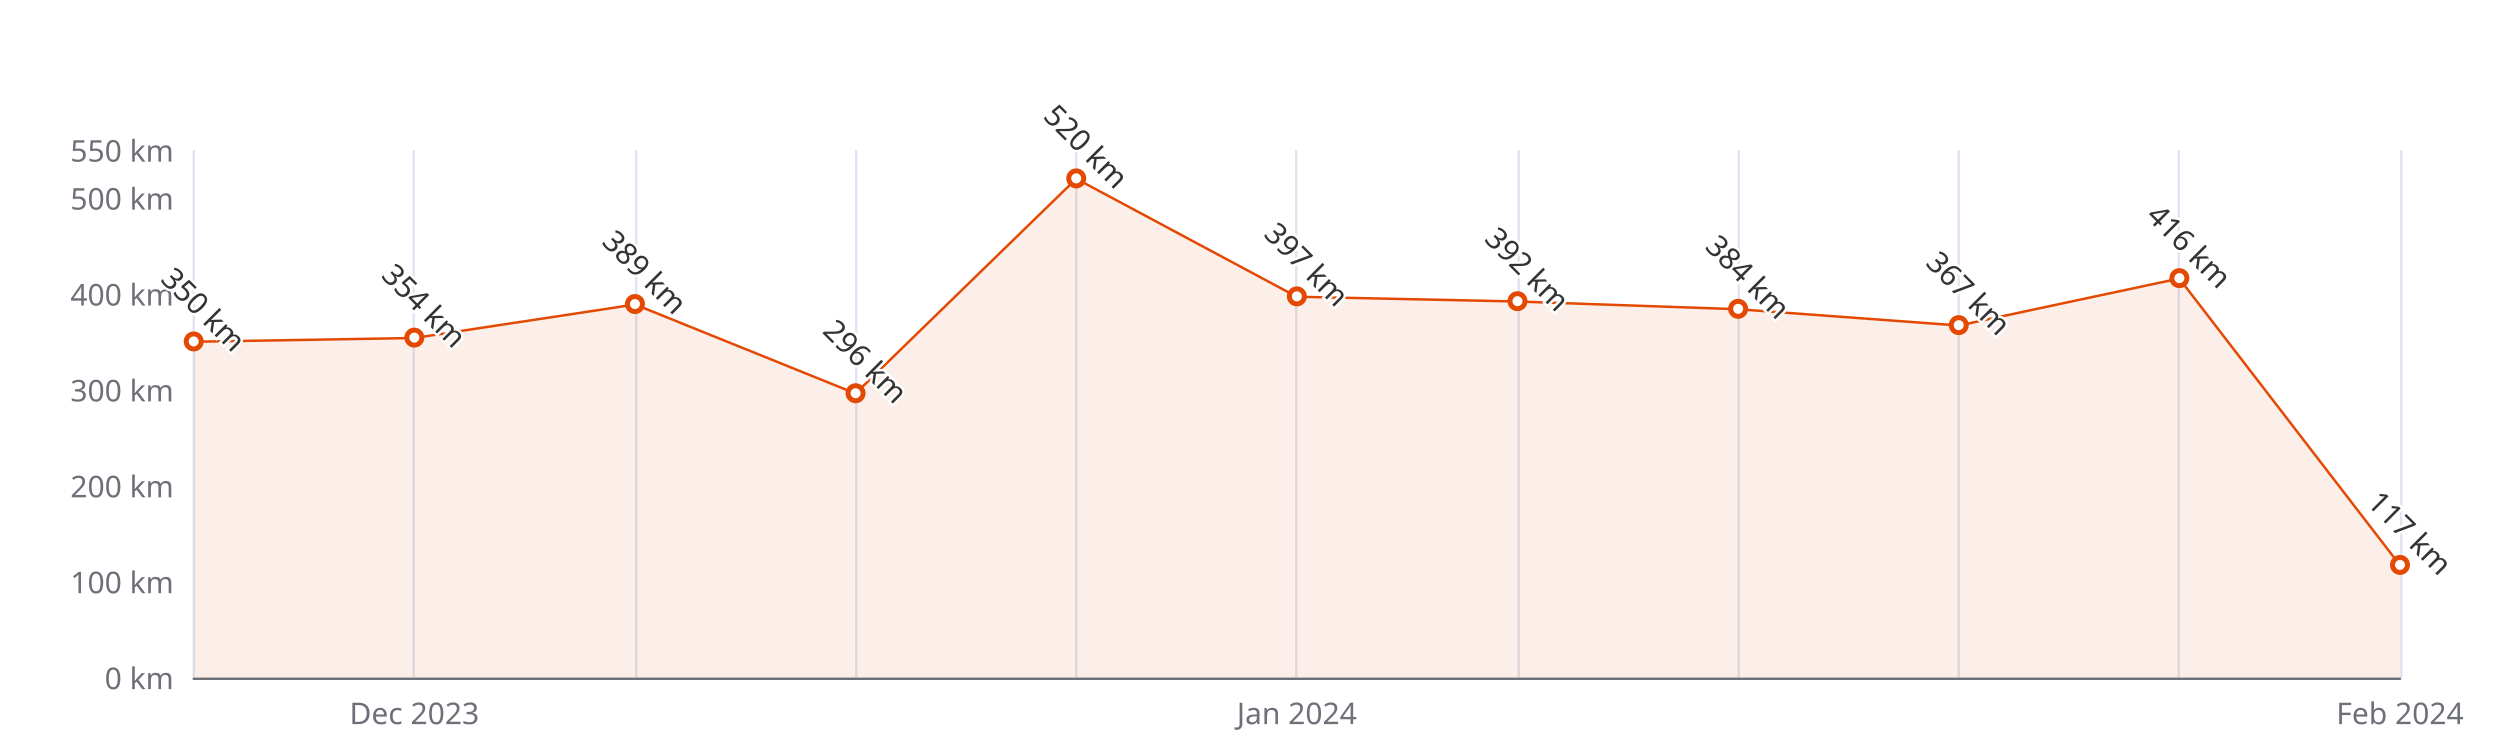
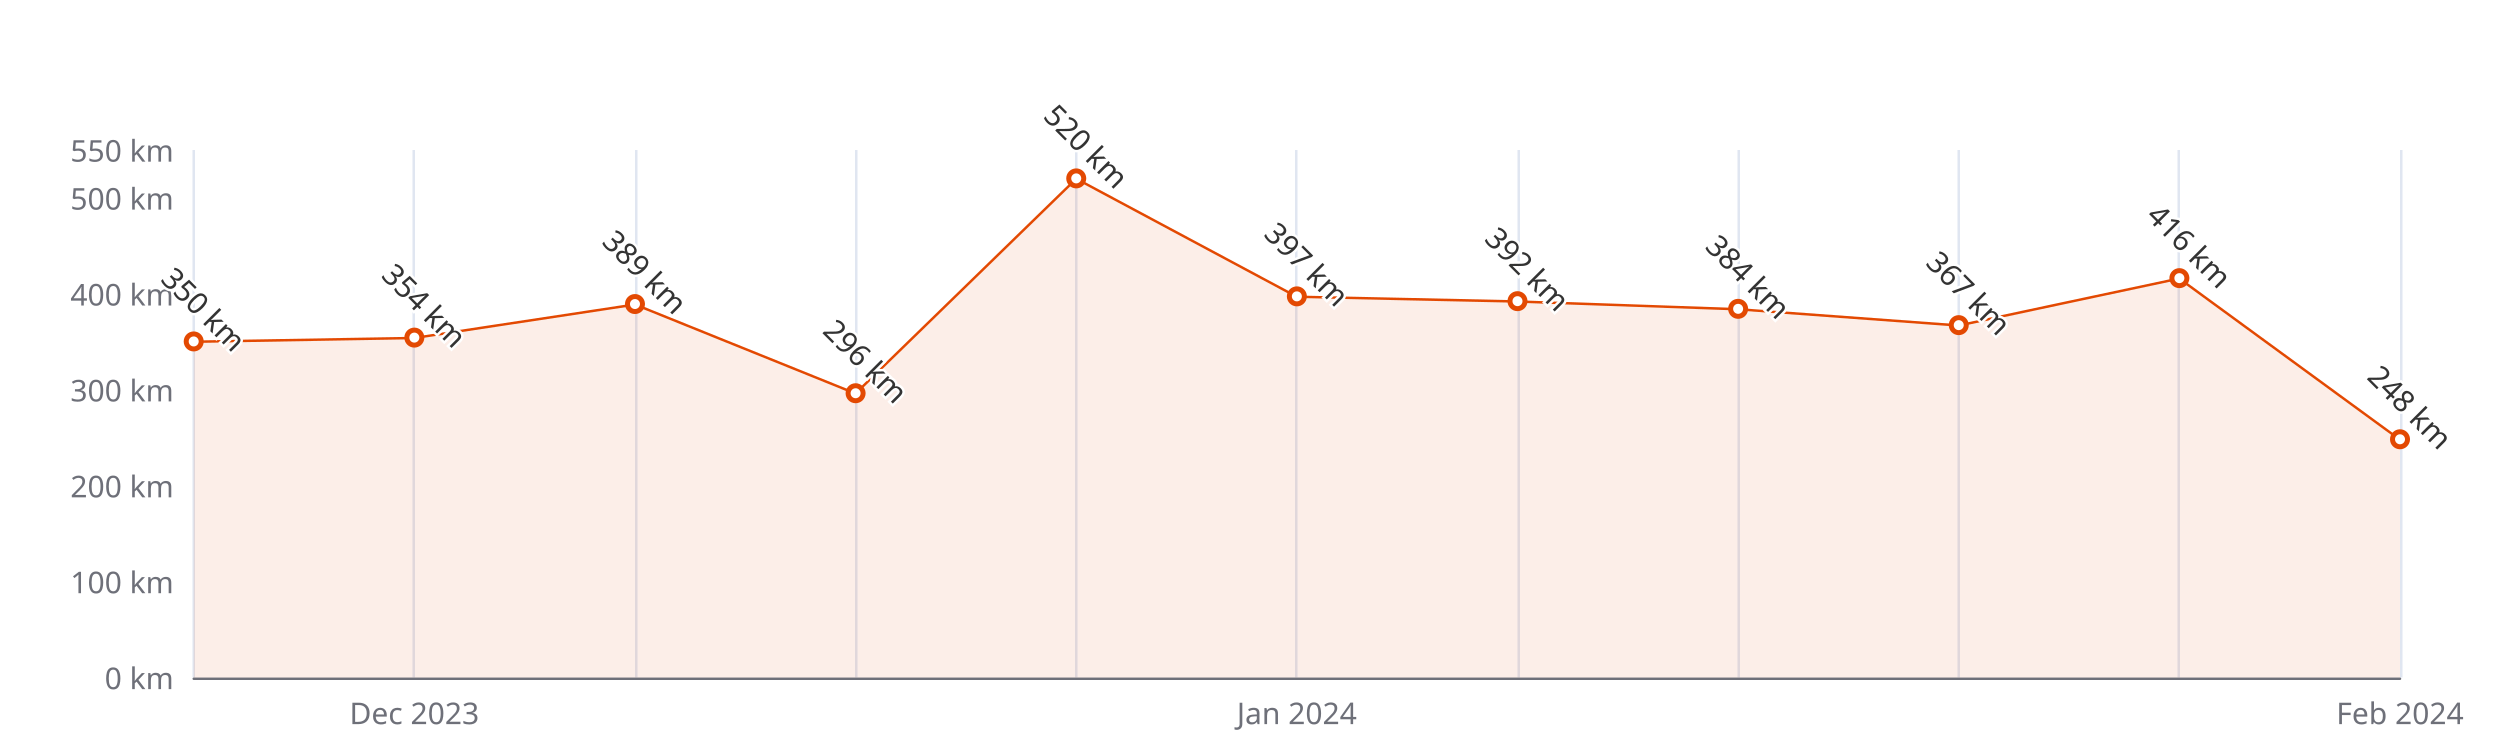
<svg xmlns="http://www.w3.org/2000/svg" width="1000" height="300" version="1.1" baseProfile="full" viewBox="0 0 1000 300">
  <rect width="1000" height="300" x="0" y="0" id="0" fill="#ffffff" />
  <path d="M77.5 60L77.5 271" fill="none" stroke="#E0E6F1" />
  <path d="M165.5 60L165.5 271" fill="none" stroke="#E0E6F1" />
  <path d="M254.5 60L254.5 271" fill="none" stroke="#E0E6F1" />
  <path d="M342.5 60L342.5 271" fill="none" stroke="#E0E6F1" />
  <path d="M430.5 60L430.5 271" fill="none" stroke="#E0E6F1" />
  <path d="M518.5 60L518.5 271" fill="none" stroke="#E0E6F1" />
  <path d="M607.5 60L607.5 271" fill="none" stroke="#E0E6F1" />
  <path d="M695.5 60L695.5 271" fill="none" stroke="#E0E6F1" />
  <path d="M783.5 60L783.5 271" fill="none" stroke="#E0E6F1" />
  <path d="M871.5 60L871.5 271" fill="none" stroke="#E0E6F1" />
  <path d="M960.5 60L960.5 271" fill="none" stroke="#E0E6F1" />
  <path d="M77.5 271.5L960 271.5" fill="none" stroke="#6E7079" stroke-linecap="round" />
  <text dominant-baseline="central" text-anchor="end" style="font-size:12px;font-family:sans-serif;" xml:space="preserve" transform="translate(69.48 271)" fill="#6E7079">0 km</text>
  <text dominant-baseline="central" text-anchor="end" style="font-size:12px;font-family:sans-serif;" xml:space="preserve" transform="translate(69.48 232.6364)" fill="#6E7079">100 km</text>
  <text dominant-baseline="central" text-anchor="end" style="font-size:12px;font-family:sans-serif;" xml:space="preserve" transform="translate(69.48 194.2727)" fill="#6E7079">200 km</text>
  <text dominant-baseline="central" text-anchor="end" style="font-size:12px;font-family:sans-serif;" xml:space="preserve" transform="translate(69.48 155.9091)" fill="#6E7079">300 km</text>
  <text dominant-baseline="central" text-anchor="end" style="font-size:12px;font-family:sans-serif;" xml:space="preserve" transform="translate(69.48 117.5455)" fill="#6E7079">400 km</text>
  <text dominant-baseline="central" text-anchor="end" style="font-size:12px;font-family:sans-serif;" xml:space="preserve" transform="translate(69.48 79.1818)" fill="#6E7079">500 km</text>
  <text dominant-baseline="central" text-anchor="end" style="font-size:12px;font-family:sans-serif;" xml:space="preserve" transform="translate(69.48 60)" fill="#6E7079">550 km</text>
  <text dominant-baseline="central" text-anchor="middle" style="font-size:12px;font-family:sans-serif;" xml:space="preserve" y="6" transform="translate(165.732 279)" fill="#6E7079">Dec 2023</text>
  <text dominant-baseline="central" text-anchor="middle" style="font-size:12px;font-family:sans-serif;" xml:space="preserve" y="6" transform="translate(518.74 279)" fill="#6E7079">Jan 2024</text>
  <text dominant-baseline="central" text-anchor="middle" style="font-size:12px;font-family:sans-serif;" xml:space="preserve" y="6" transform="translate(960 279)" fill="#6E7079">Feb 2024</text>
  <g clip-path="url(#zr5-c0)">
-     <path d="M77.5 136.7L165.7 135.2L254 121.8L342.2 157.4L430.5 71.5L518.7 118.7L607 120.6L695.2 123.7L783.5 130.2L871.7 111.4L960 226.1L960 271L871.7 271L783.5 271L695.2 271L607 271L518.7 271L430.5 271L342.2 271L254 271L165.7 271L77.5 271Z" fill="rgb(227,73,2)" fill-opacity="0.09" />
-     <path d="M77.5 136.7L165.7 135.2L254 121.8L342.2 157.4L430.5 71.5L518.7 118.7L607 120.6L695.2 123.7L783.5 130.2L871.7 111.4L960 226.1" fill="none" stroke="#E34902" stroke-linejoin="bevel" />
+     <path d="M77.5 136.7L165.7 135.2L254 121.8L342.2 157.4L430.5 71.5L518.7 118.7L607 120.6L695.2 123.7L783.5 130.2L871.7 111.4L960 175.9L960 271L871.7 271L783.5 271L695.2 271L607 271L518.7 271L430.5 271L342.2 271L254 271L165.7 271L77.5 271Z" fill="rgb(227,73,2)" fill-opacity="0.09" />
+     <path d="M77.5 136.7L165.7 135.2L254 121.8L342.2 157.4L430.5 71.5L518.7 118.7L607 120.6L695.2 123.7L783.5 130.2L871.7 111.4L960 175.9" fill="none" stroke="#E34902" stroke-linejoin="bevel" />
  </g>
  <path d="M1 0A1 1 0 1 1 1 -0.1A1 1 0 0 1 1 0" transform="matrix(3,0,0,3,77.48,136.7273)" fill="#fff" stroke="#E34902" stroke-width="0.667" />
  <path d="M1 0A1 1 0 1 1 1 -0.1A1 1 0 0 1 1 0" transform="matrix(3,0,0,3,165.732,135.1927)" fill="#fff" stroke="#E34902" stroke-width="0.667" />
  <path d="M1 0A1 1 0 1 1 1 -0.1A1 1 0 0 1 1 0" transform="matrix(3,0,0,3,253.984,121.7655)" fill="#fff" stroke="#E34902" stroke-width="0.667" />
  <path d="M1 0A1 1 0 1 1 1 -0.1A1 1 0 0 1 1 0" transform="matrix(3,0,0,3,342.236,157.4436)" fill="#fff" stroke="#E34902" stroke-width="0.667" />
  <path d="M1 0A1 1 0 1 1 1 -0.1A1 1 0 0 1 1 0" transform="matrix(3,0,0,3,430.488,71.5091)" fill="#fff" stroke="#E34902" stroke-width="0.667" />
  <path d="M1 0A1 1 0 1 1 1 -0.1A1 1 0 0 1 1 0" transform="matrix(3,0,0,3,518.74,118.6964)" fill="#fff" stroke="#E34902" stroke-width="0.667" />
  <path d="M1 0A1 1 0 1 1 1 -0.1A1 1 0 0 1 1 0" transform="matrix(3,0,0,3,606.992,120.6145)" fill="#fff" stroke="#E34902" stroke-width="0.667" />
  <path d="M1 0A1 1 0 1 1 1 -0.1A1 1 0 0 1 1 0" transform="matrix(3,0,0,3,695.244,123.6836)" fill="#fff" stroke="#E34902" stroke-width="0.667" />
  <path d="M1 0A1 1 0 1 1 1 -0.1A1 1 0 0 1 1 0" transform="matrix(3,0,0,3,783.496,130.2055)" fill="#fff" stroke="#E34902" stroke-width="0.667" />
  <path d="M1 0A1 1 0 1 1 1 -0.1A1 1 0 0 1 1 0" transform="matrix(3,0,0,3,871.748,111.4073)" fill="#fff" stroke="#E34902" stroke-width="0.667" />
-   <path d="M1 0A1 1 0 1 1 1 -0.1A1 1 0 0 1 1 0" transform="matrix(3,0,0,3,960,226.1145)" fill="#fff" stroke="#E34902" stroke-width="0.667" />
+   <path d="M1 0A1 1 0 1 1 1 -0.1A1 1 0 0 1 1 0" transform="matrix(3,0,0,3,960,175.8582)" fill="#fff" stroke="#E34902" stroke-width="0.667" />
  <text dominant-baseline="central" text-anchor="middle" style="font-size:12px;font-family:sans-serif;" xml:space="preserve" y="-6" transform="matrix(0.707,0.707,-0.707,0.707,77.48,127.7273)" fill="#333" stroke="rgb(255,255,255)" stroke-width="2" paint-order="stroke" stroke-miterlimit="2">350 km</text>
  <text dominant-baseline="central" text-anchor="middle" style="font-size:12px;font-family:sans-serif;" xml:space="preserve" y="-6" transform="matrix(0.707,0.707,-0.707,0.707,165.732,126.1927)" fill="#333" stroke="rgb(255,255,255)" stroke-width="2" paint-order="stroke" stroke-miterlimit="2">354 km</text>
  <text dominant-baseline="central" text-anchor="middle" style="font-size:12px;font-family:sans-serif;" xml:space="preserve" y="-6" transform="matrix(0.707,0.707,-0.707,0.707,253.984,112.7655)" fill="#333" stroke="rgb(255,255,255)" stroke-width="2" paint-order="stroke" stroke-miterlimit="2">389 km</text>
  <text dominant-baseline="central" text-anchor="middle" style="font-size:12px;font-family:sans-serif;" xml:space="preserve" y="-6" transform="matrix(0.707,0.707,-0.707,0.707,342.236,148.4436)" fill="#333" stroke="rgb(255,255,255)" stroke-width="2" paint-order="stroke" stroke-miterlimit="2">296 km</text>
  <text dominant-baseline="central" text-anchor="middle" style="font-size:12px;font-family:sans-serif;" xml:space="preserve" y="-6" transform="matrix(0.707,0.707,-0.707,0.707,430.488,62.5091)" fill="#333" stroke="rgb(255,255,255)" stroke-width="2" paint-order="stroke" stroke-miterlimit="2">520 km</text>
  <text dominant-baseline="central" text-anchor="middle" style="font-size:12px;font-family:sans-serif;" xml:space="preserve" y="-6" transform="matrix(0.707,0.707,-0.707,0.707,518.74,109.6964)" fill="#333" stroke="rgb(255,255,255)" stroke-width="2" paint-order="stroke" stroke-miterlimit="2">397 km</text>
  <text dominant-baseline="central" text-anchor="middle" style="font-size:12px;font-family:sans-serif;" xml:space="preserve" y="-6" transform="matrix(0.707,0.707,-0.707,0.707,606.992,111.6145)" fill="#333" stroke="rgb(255,255,255)" stroke-width="2" paint-order="stroke" stroke-miterlimit="2">392 km</text>
  <text dominant-baseline="central" text-anchor="middle" style="font-size:12px;font-family:sans-serif;" xml:space="preserve" y="-6" transform="matrix(0.707,0.707,-0.707,0.707,695.244,114.6836)" fill="#333" stroke="rgb(255,255,255)" stroke-width="2" paint-order="stroke" stroke-miterlimit="2">384 km</text>
  <text dominant-baseline="central" text-anchor="middle" style="font-size:12px;font-family:sans-serif;" xml:space="preserve" y="-6" transform="matrix(0.707,0.707,-0.707,0.707,783.496,121.2055)" fill="#333" stroke="rgb(255,255,255)" stroke-width="2" paint-order="stroke" stroke-miterlimit="2">367 km</text>
  <text dominant-baseline="central" text-anchor="middle" style="font-size:12px;font-family:sans-serif;" xml:space="preserve" y="-6" transform="matrix(0.707,0.707,-0.707,0.707,871.748,102.4073)" fill="#333" stroke="rgb(255,255,255)" stroke-width="2" paint-order="stroke" stroke-miterlimit="2">416 km</text>
-   <text dominant-baseline="central" text-anchor="middle" style="font-size:12px;font-family:sans-serif;" xml:space="preserve" y="-6" transform="matrix(0.707,0.707,-0.707,0.707,960,217.1145)" fill="#333" stroke="rgb(255,255,255)" stroke-width="2" paint-order="stroke" stroke-miterlimit="2">117 km</text>
+   <text dominant-baseline="central" text-anchor="middle" style="font-size:12px;font-family:sans-serif;" xml:space="preserve" y="-6" transform="matrix(0.707,0.707,-0.707,0.707,960,166.8582)" fill="#333" stroke="rgb(255,255,255)" stroke-width="2" paint-order="stroke" stroke-miterlimit="2">248 km</text>
  <defs>
    <clipPath id="zr5-c0">
      <path d="M76 59.5l884 0l0 212l-884 0Z" fill="#000" />
    </clipPath>
  </defs>
</svg>
